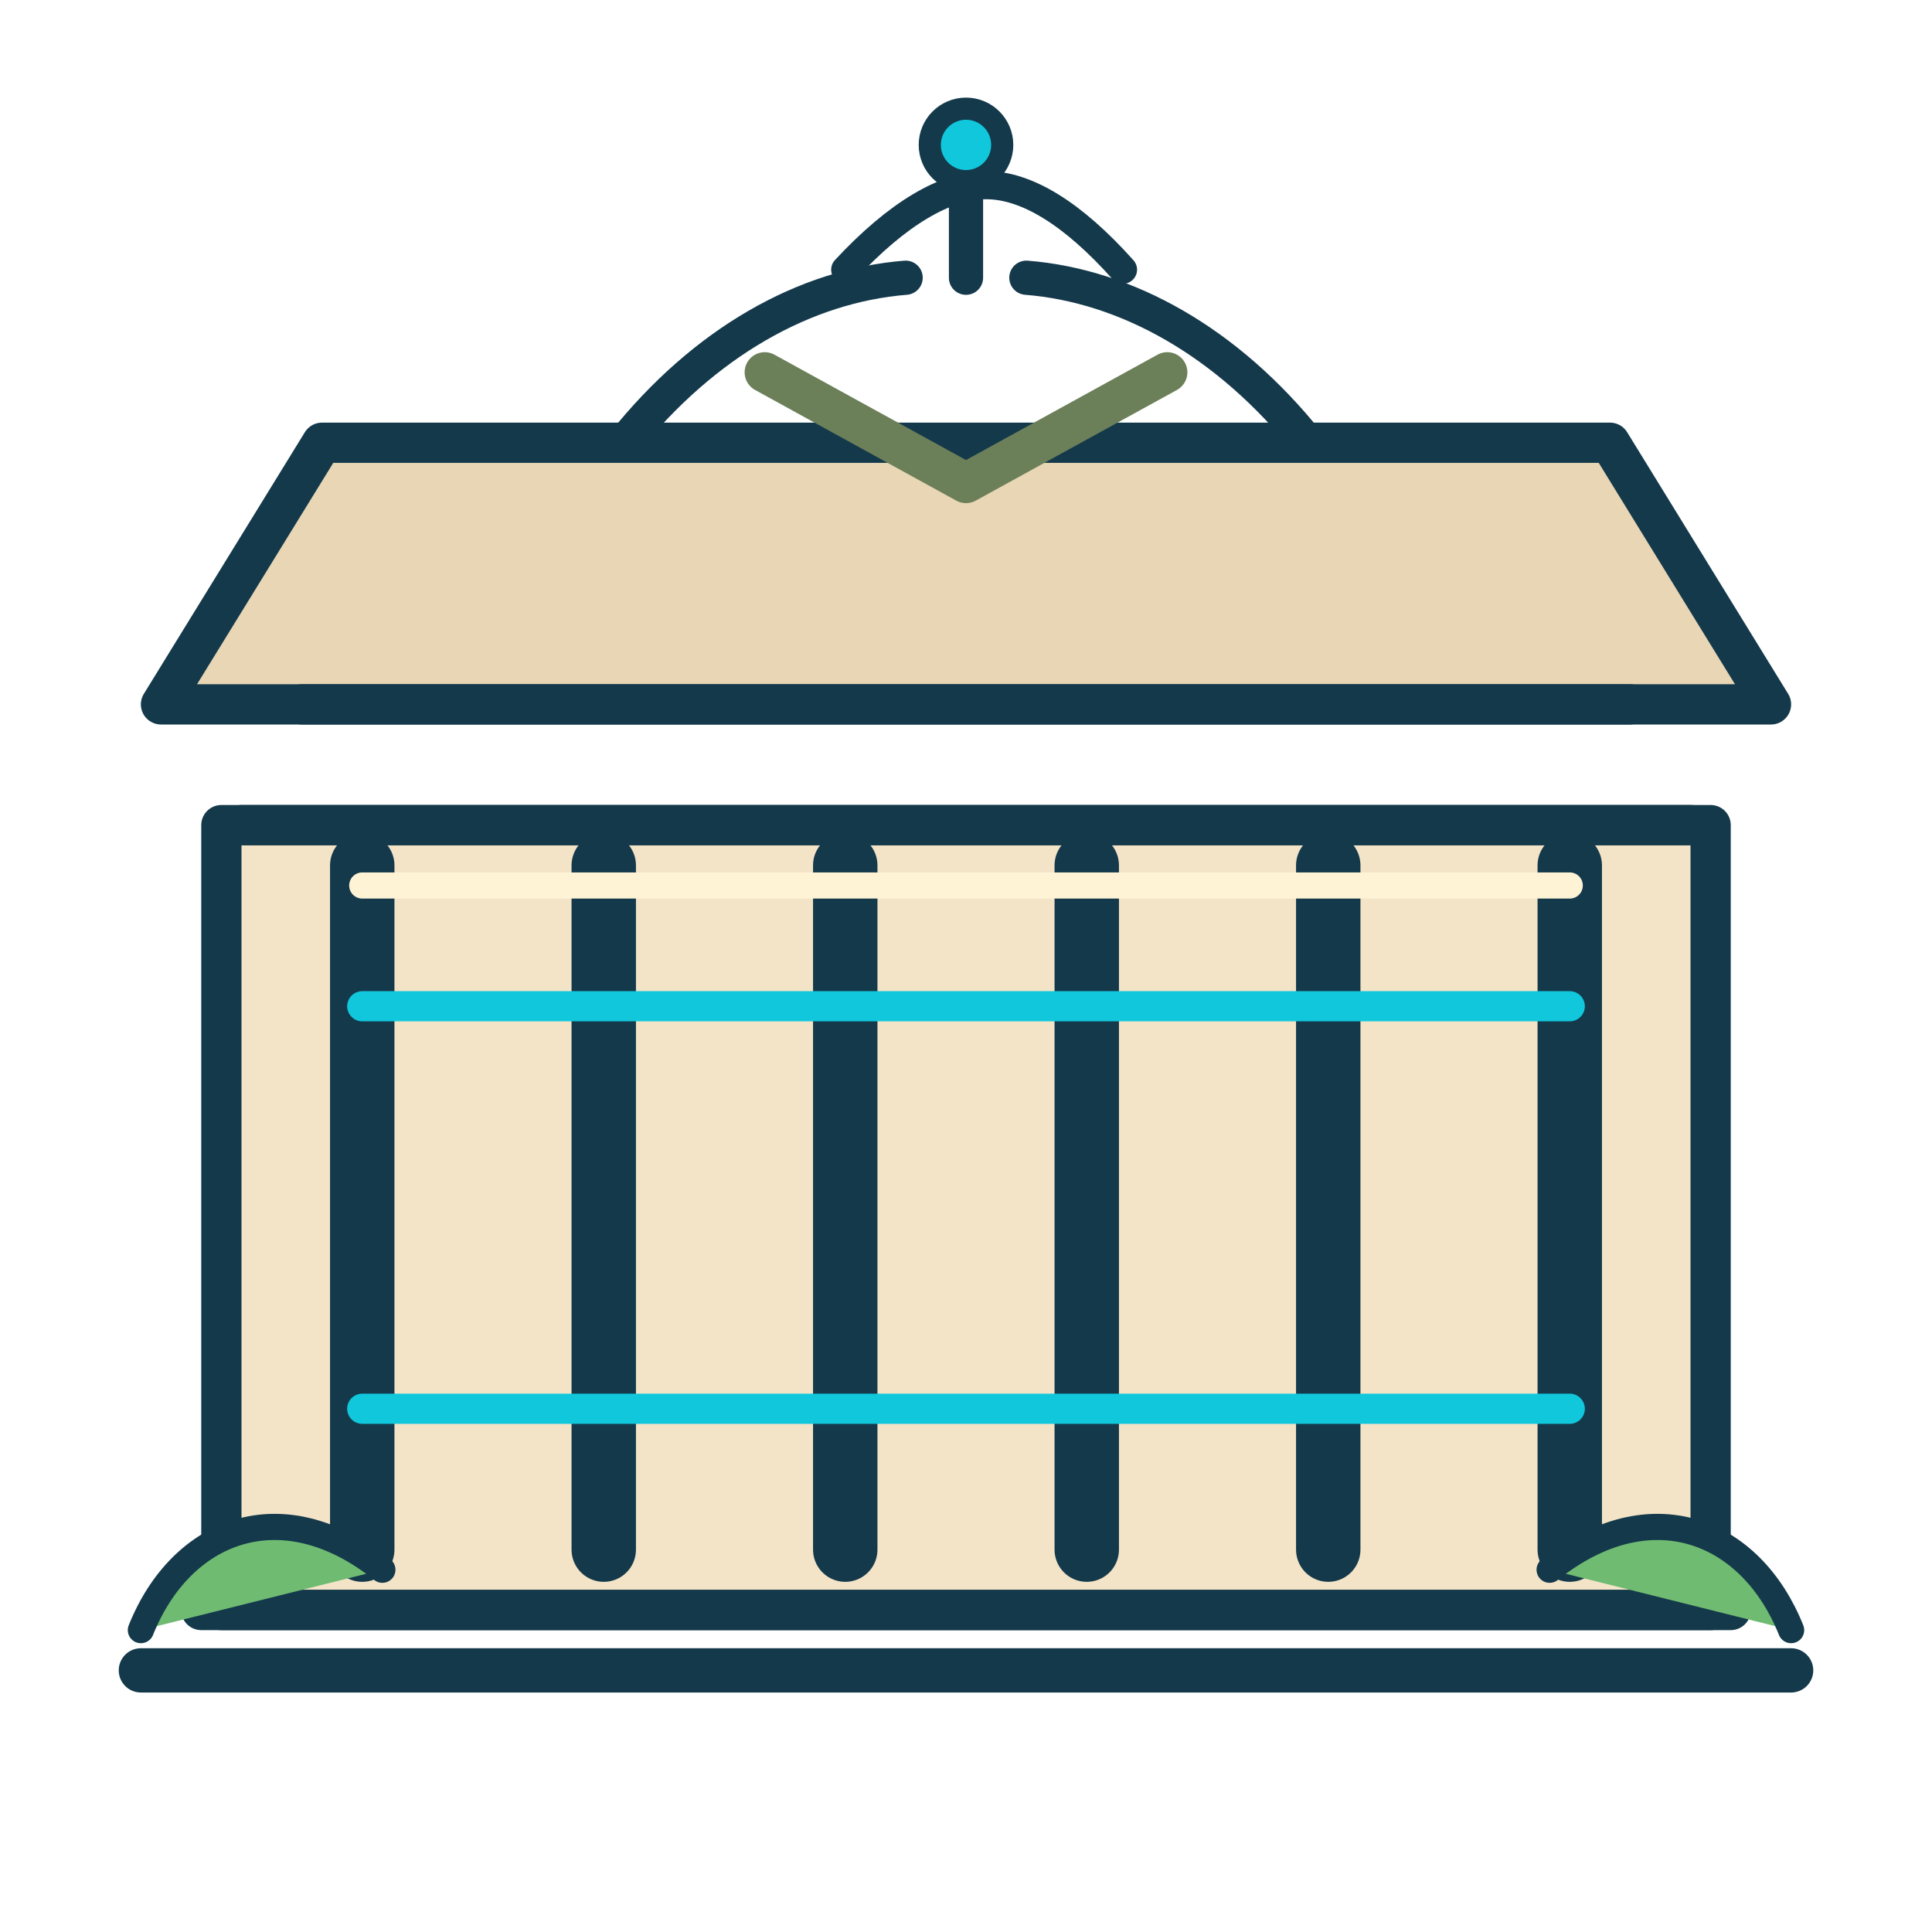
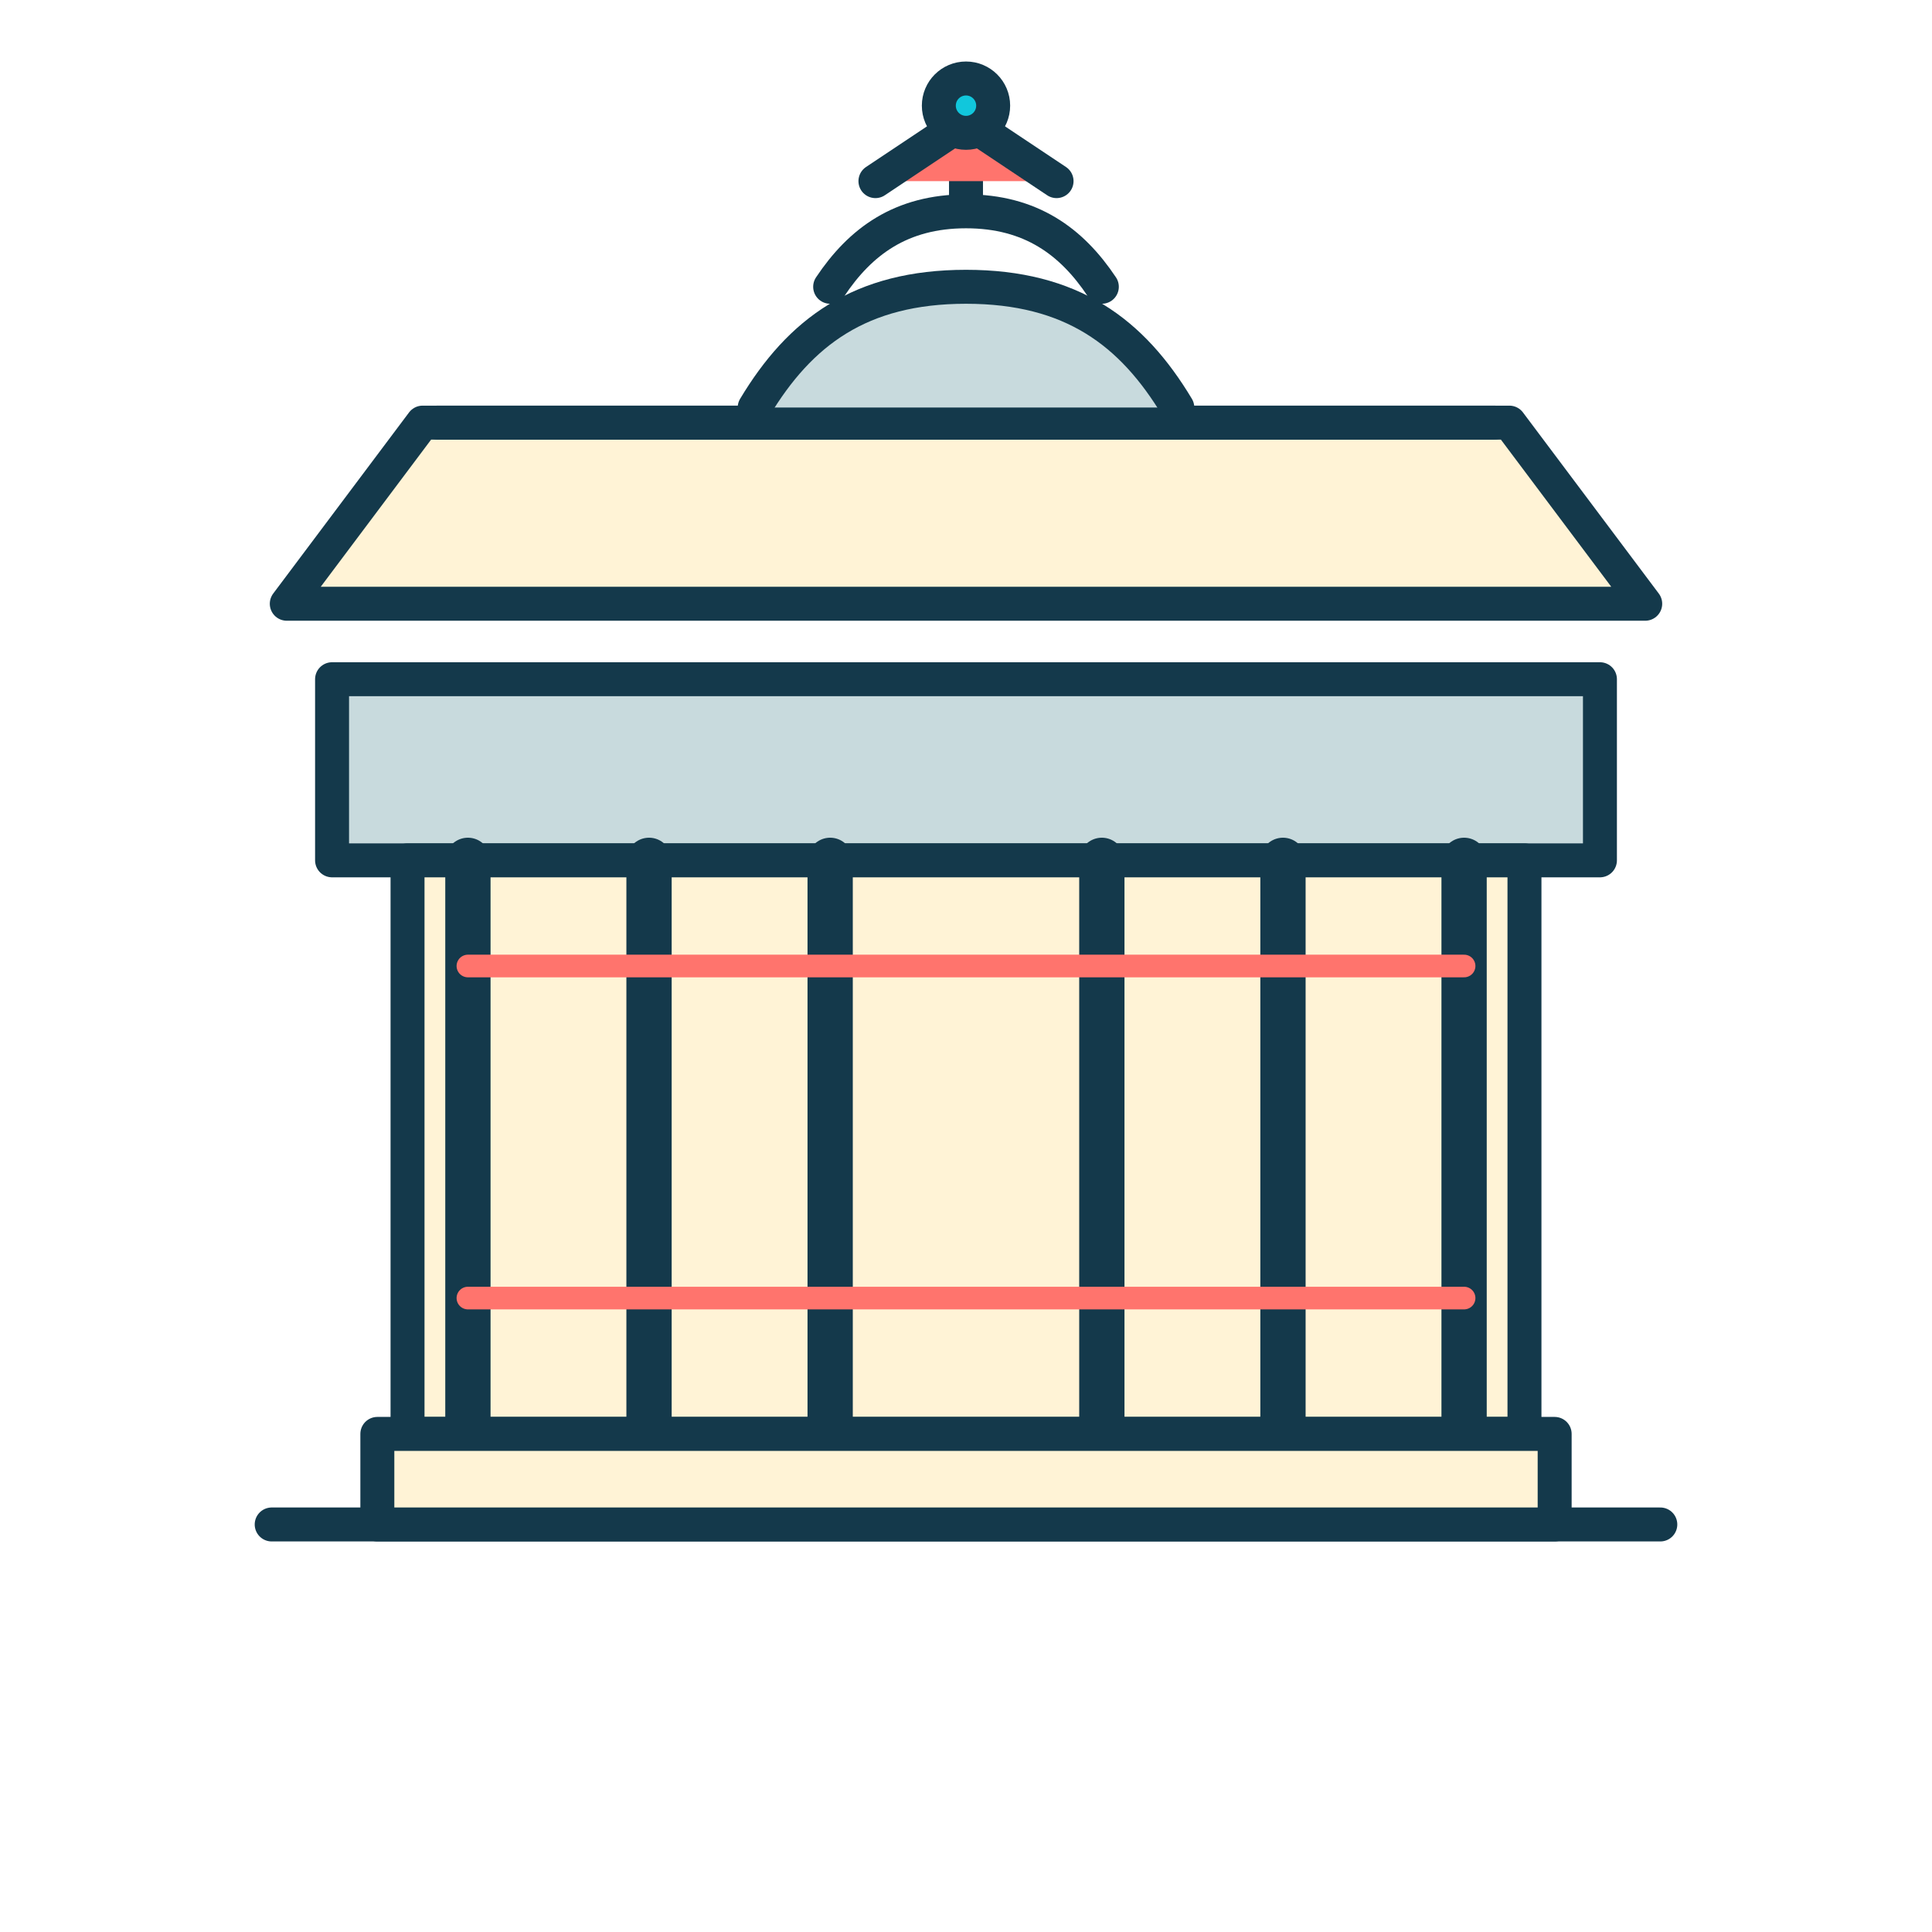
- <svg xmlns="http://www.w3.org/2000/svg" width="256" height="256" viewBox="0 0 96 96" role="img" aria-label="Puerta de Brandeburgo">
-   <g stroke="#14394b" stroke-linecap="round" stroke-linejoin="round">
-     <path d="M11 80V41h74v39z" fill="#f3e4c8" stroke-width="2" />
-     <path d="M8 35h80L80 22H16z" fill="#e8d6b5" stroke-width="2" />
-     <path d="M12 41h72M10 80h76M15 35h66" fill="none" stroke-width="2" />
-     <path d="M18 43v34M30 43v34M42 43v34M54 43v34M66 43v34M78 43v34" fill="none" stroke-width="3.2" />
-     <path d="M18 50h60M18 70h60" fill="none" stroke="#11c7dc" stroke-width="1.5" />
-     <path d="M18 44h60" fill="none" stroke="#fff3d6" stroke-width="1.3" />
-     <path d="M31 22c4-5 9-7.8 14-8.2M65 22c-4-5-9-7.8-14-8.2M48 13.8V8.5" fill="none" stroke-width="1.7" />
-     <path d="M38 18.5 48 24l10-5.5" fill="none" stroke="#6b7f58" stroke-width="2" />
-     <path d="M42 13.4c2.6-2.8 5-4.2 7-4.2 2 0 4.3 1.4 6.8 4.2" fill="none" stroke-width="1.4" />
-     <circle cx="48" cy="7.2" r="1.8" fill="#11c7dc" stroke-width="1.1" />
-     <path d="M7 81c2-5 7-7 12-3M89 81c-2-5-7-7-12-3" fill="#6fbb72" stroke-width="1.3" />
-     <path d="M7 83h82" fill="none" stroke-width="2.2" />
+ <svg xmlns="http://www.w3.org/2000/svg" width="256" height="256" viewBox="0 0 128 128" role="img" aria-label="Puerta de Brandeburgo">
+   <g stroke="#14394b" stroke-width="2.25" stroke-linecap="round" stroke-linejoin="round">
+     <path d="M18 101h92" fill="none" />
+     <path d="M22 45h84v12H22z" fill="#c8dadd" />
+     <path d="M27 57h74v38H27z" fill="#fff3d6" />
+     <path d="M19 40h90l-9-12H28z" fill="#fff3d6" />
+     <path d="M29 28h70" fill="none" />
+     <path d="M31 57v38M43 57v38M55 57v38M73 57v38M85 57v38M97 57v38" fill="none" stroke-width="3" />
+     <path d="M31 64h66M31 86h66" fill="none" stroke="#ff746d" stroke-width="1.5" />
+     <path d="M50 27c3-5 7-8 14-8s11 3 14 8" fill="#c8dadd" />
+     <path d="M55 19c2-3 4.7-5 9-5s7 2 9 5M64 14V9" fill="none" />
+     <path d="M58 12 64 8l6 4" fill="#ff746d" />
+     <circle cx="64" cy="7" r="1.8" fill="#11c7dc" />
+     <path d="M25 95h78v6H25z" fill="#fff3d6" />
  </g>
</svg>
